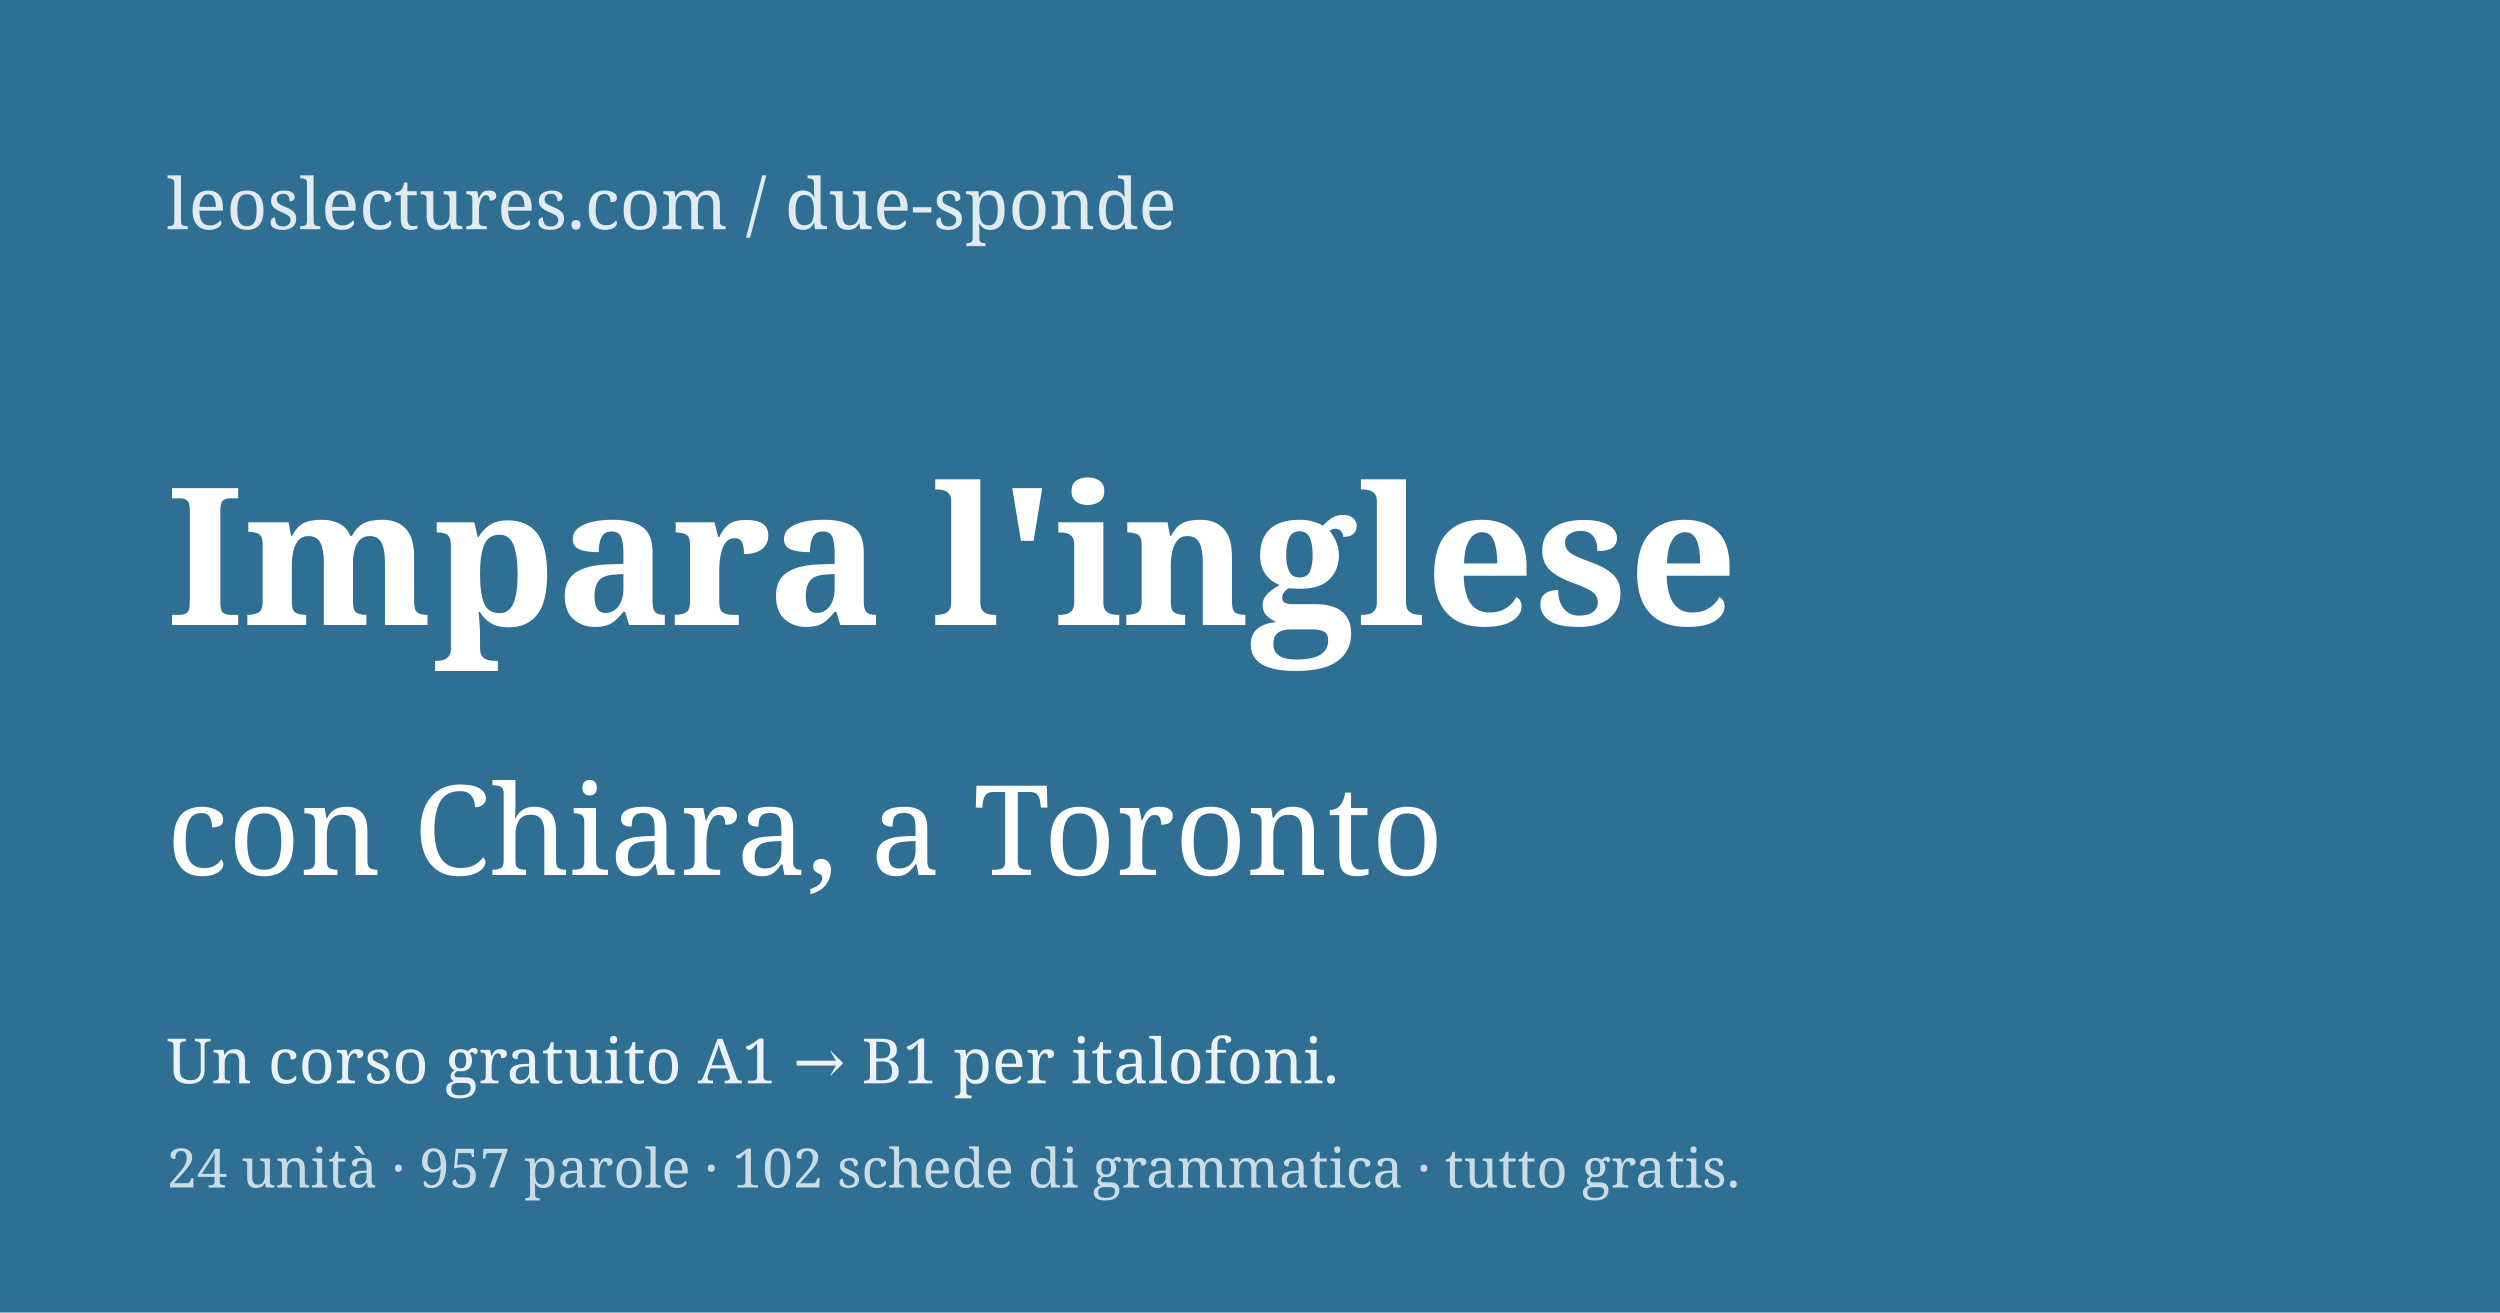
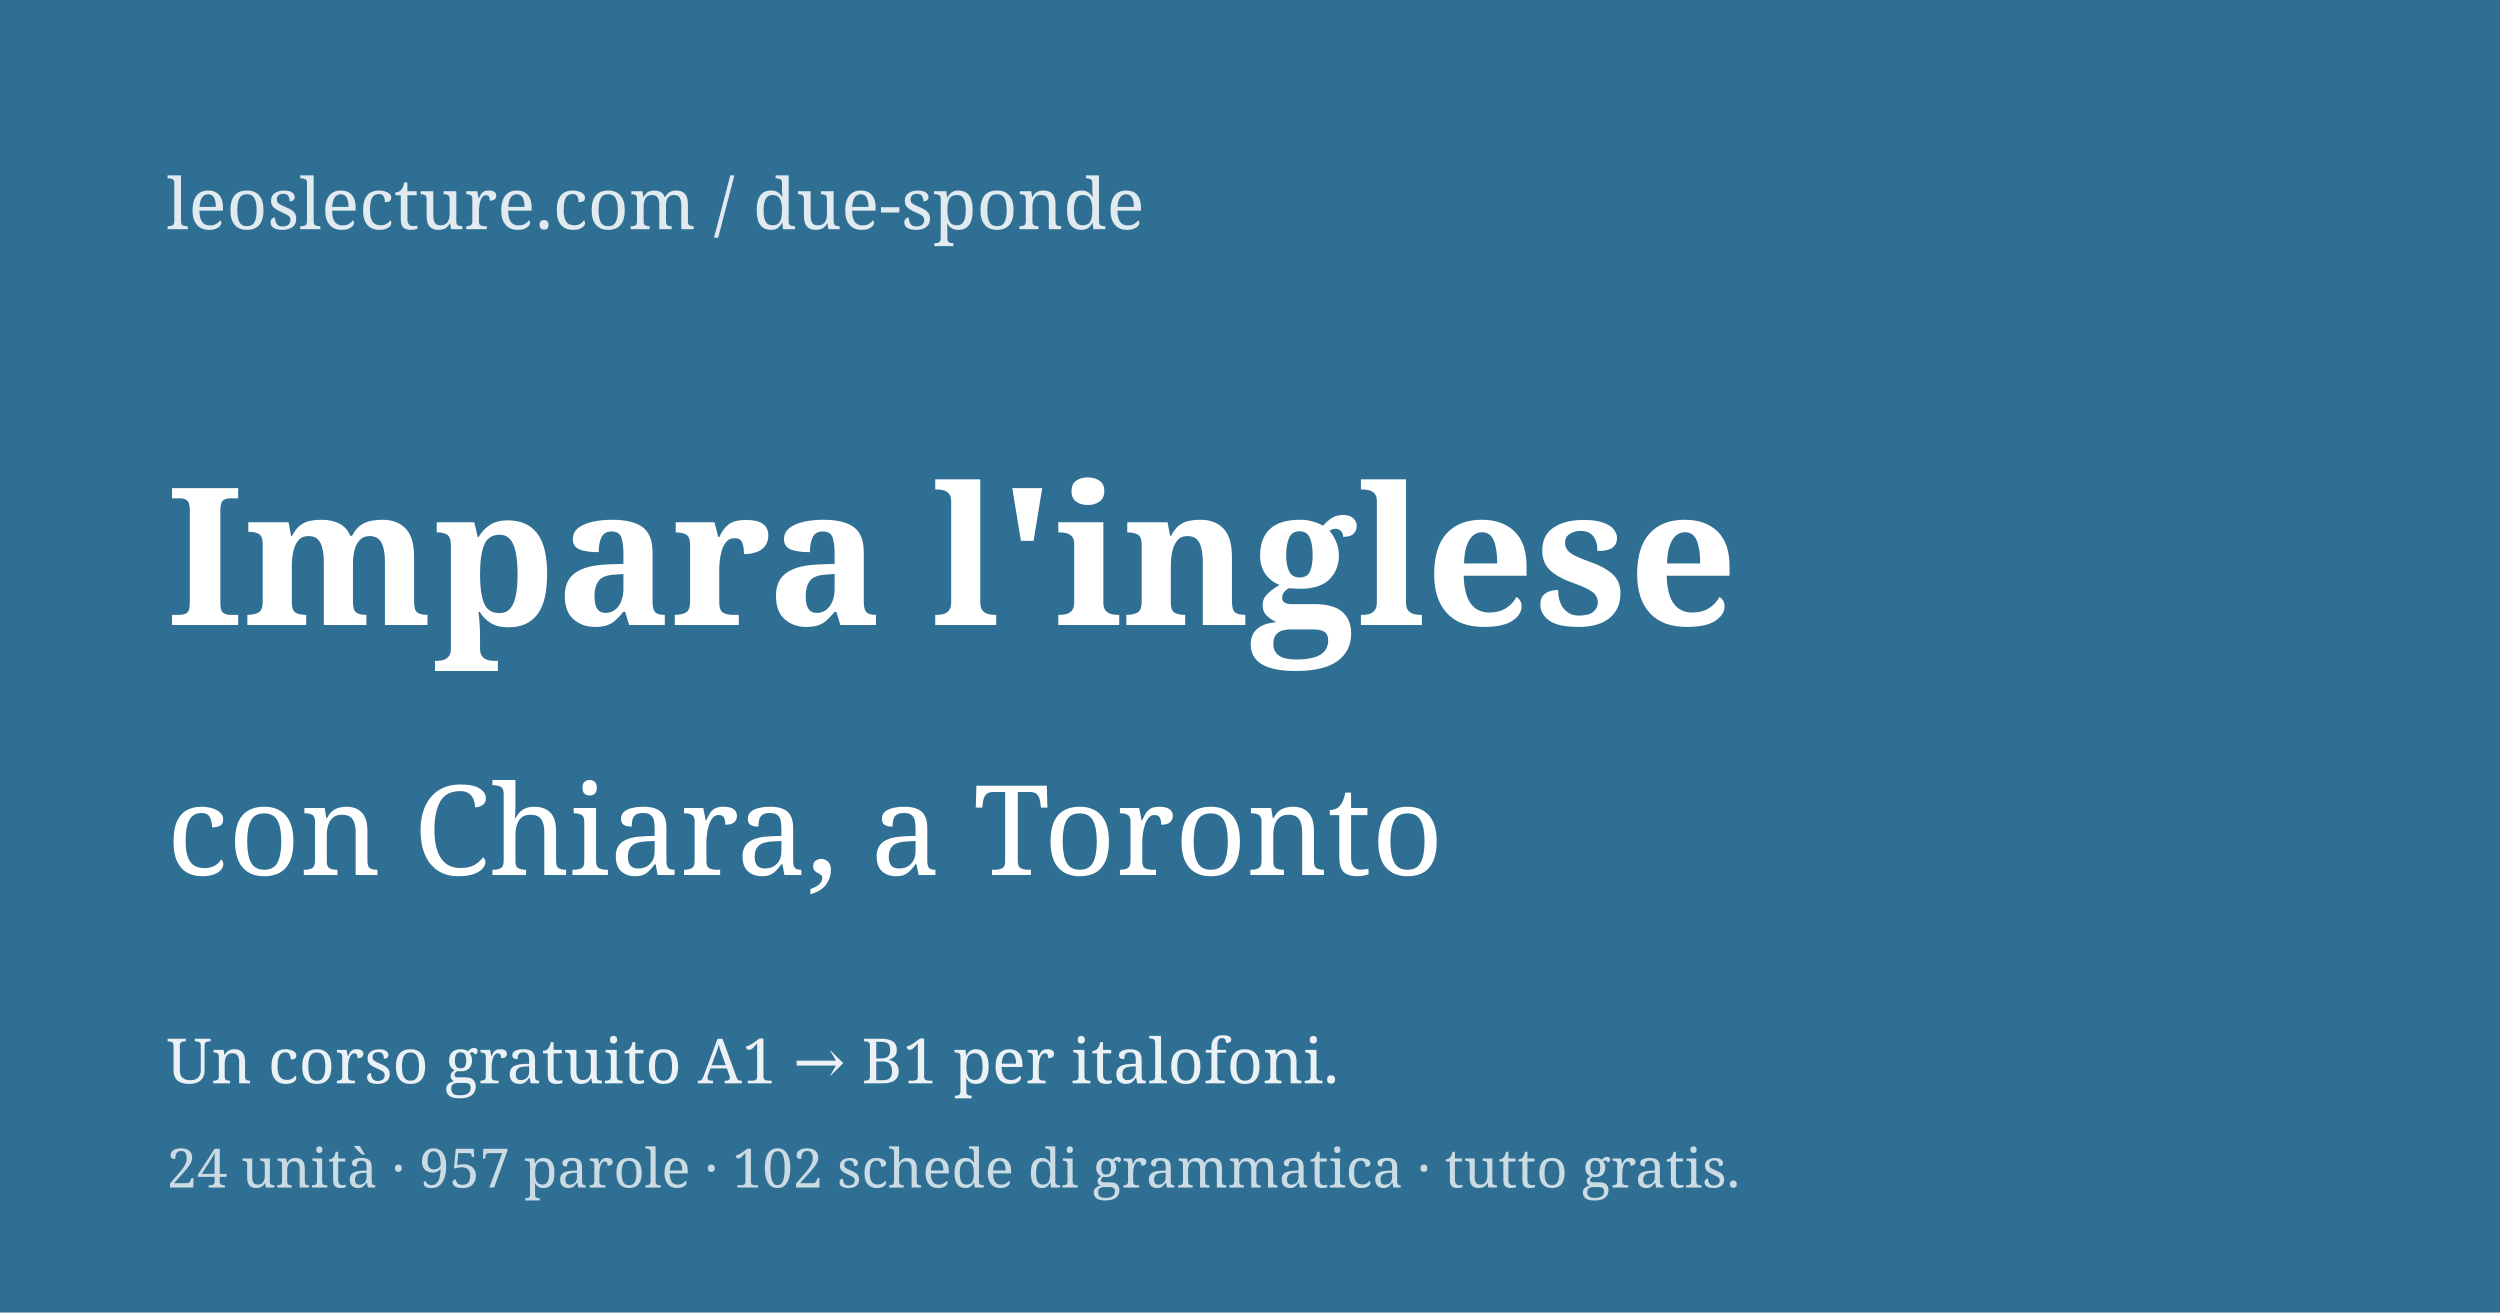
<svg xmlns="http://www.w3.org/2000/svg" viewBox="0 0 1200 630" font-family="Georgia, serif">
  <rect width="1200" height="630" fill="#2f6f93" />
-   <text x="80" y="110" fill="#fff" font-size="34" opacity=".85">leoslectures.com / due-sponde</text>
+   <text x="80" y="110" fill="#fff" font-size="34" opacity=".85">leoslecture.com / due-sponde</text>
  <text x="80" y="300" fill="#fff" font-size="92" font-weight="700">Impara l'inglese</text>
  <text x="80" y="420" fill="#fff" font-size="60">con Chiara, a Toronto</text>
  <text x="80" y="520" fill="#fff" font-size="30" opacity=".9">Un corso gratuito A1 → B1 per italofoni.</text>
  <text x="80" y="570" fill="#fff" font-size="26" opacity=".75">24 unità · 957 parole · 102 schede di grammatica · tutto gratis.</text>
</svg>
